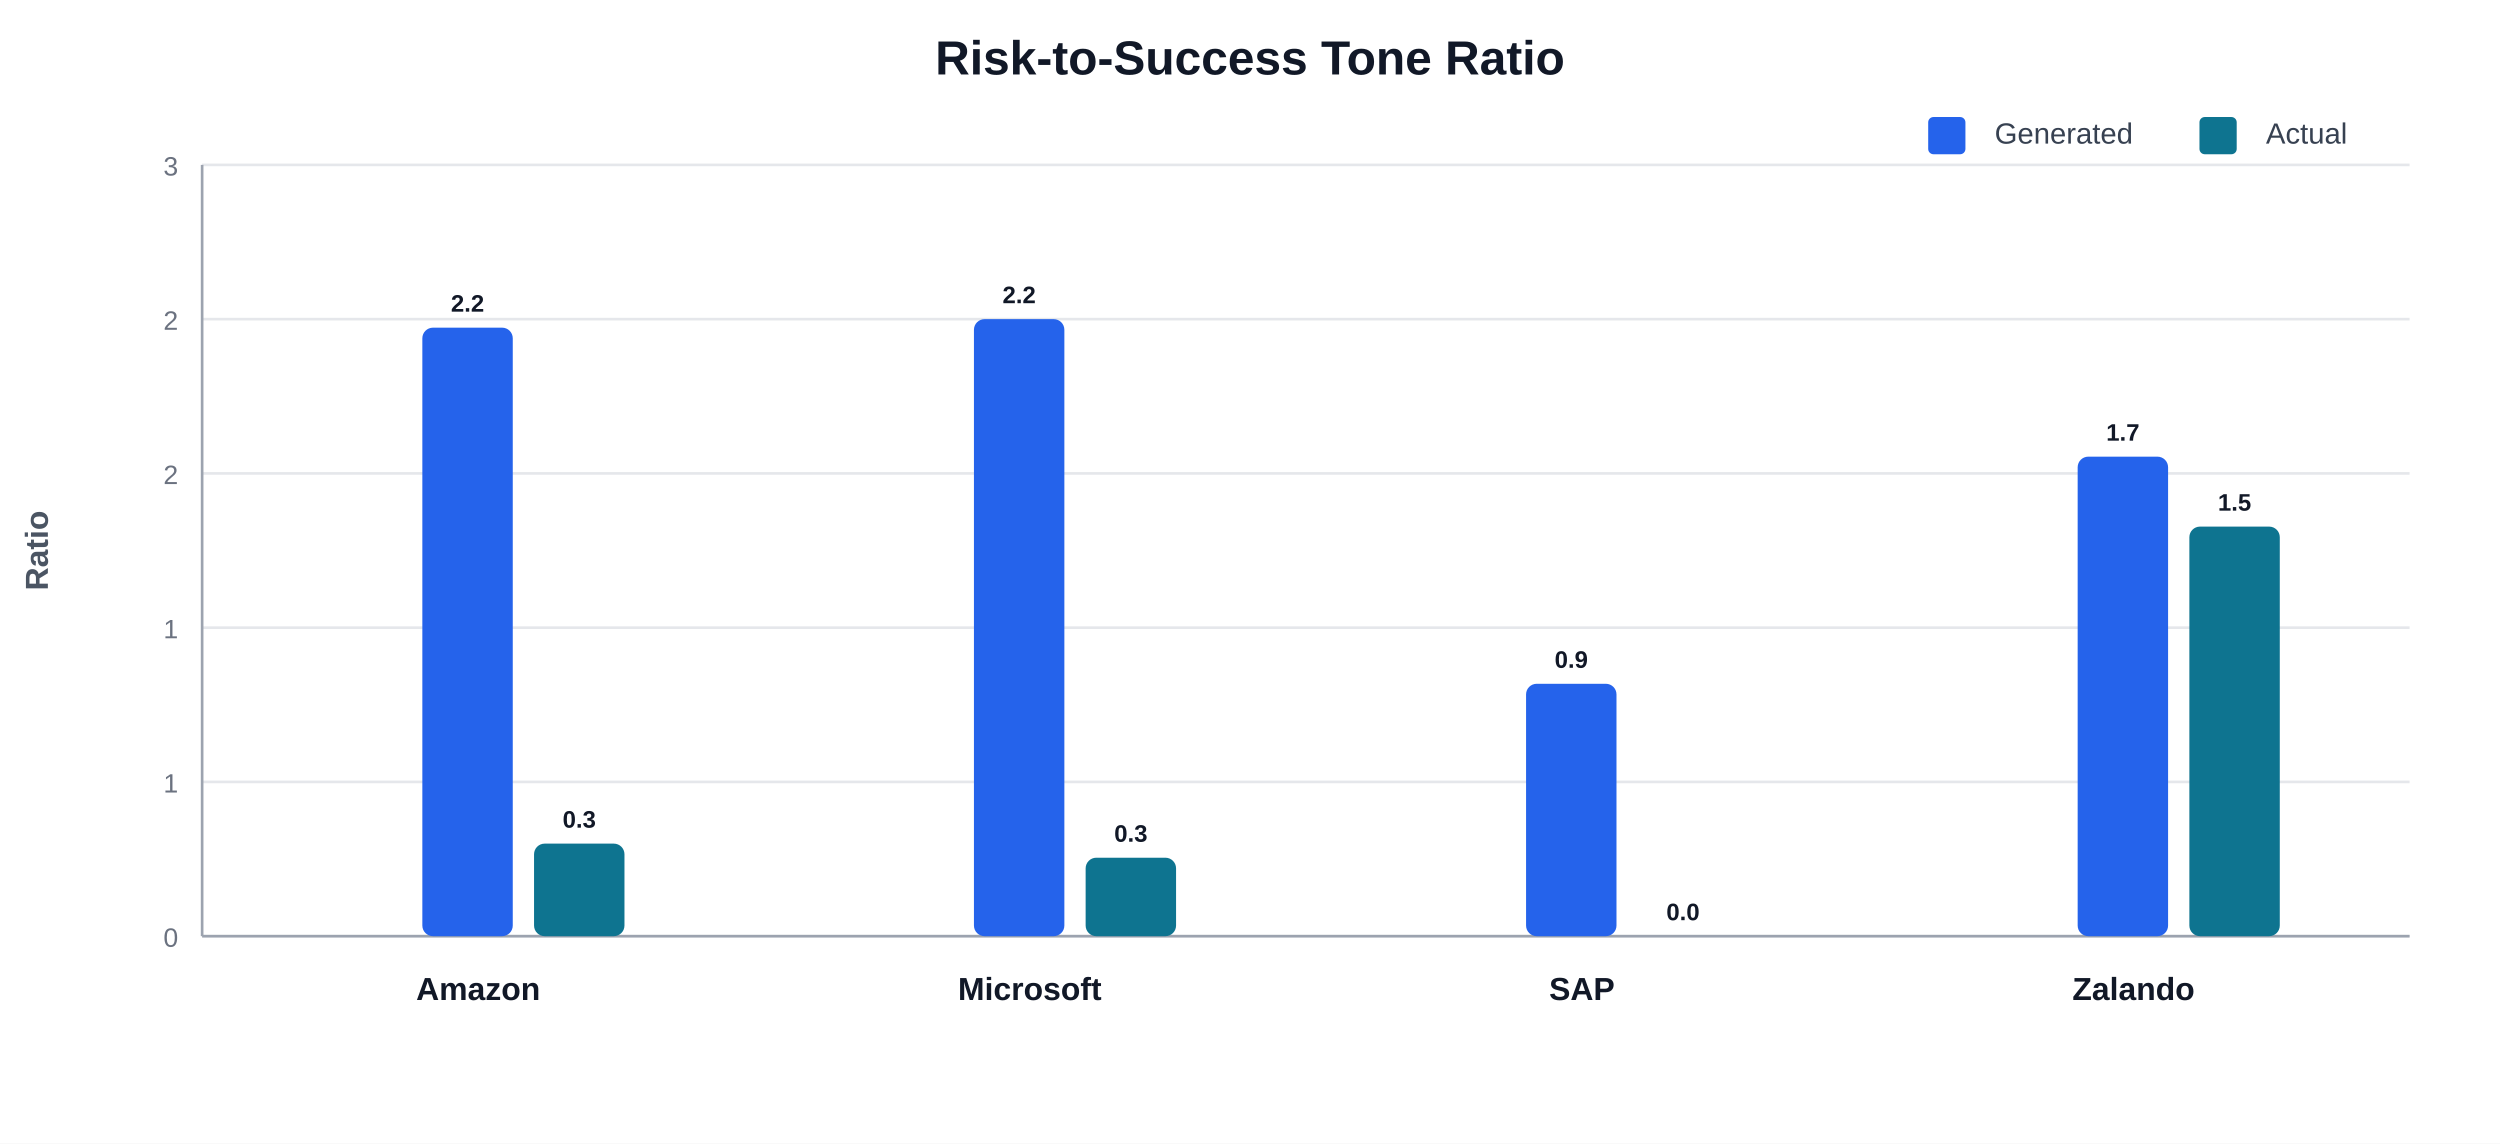
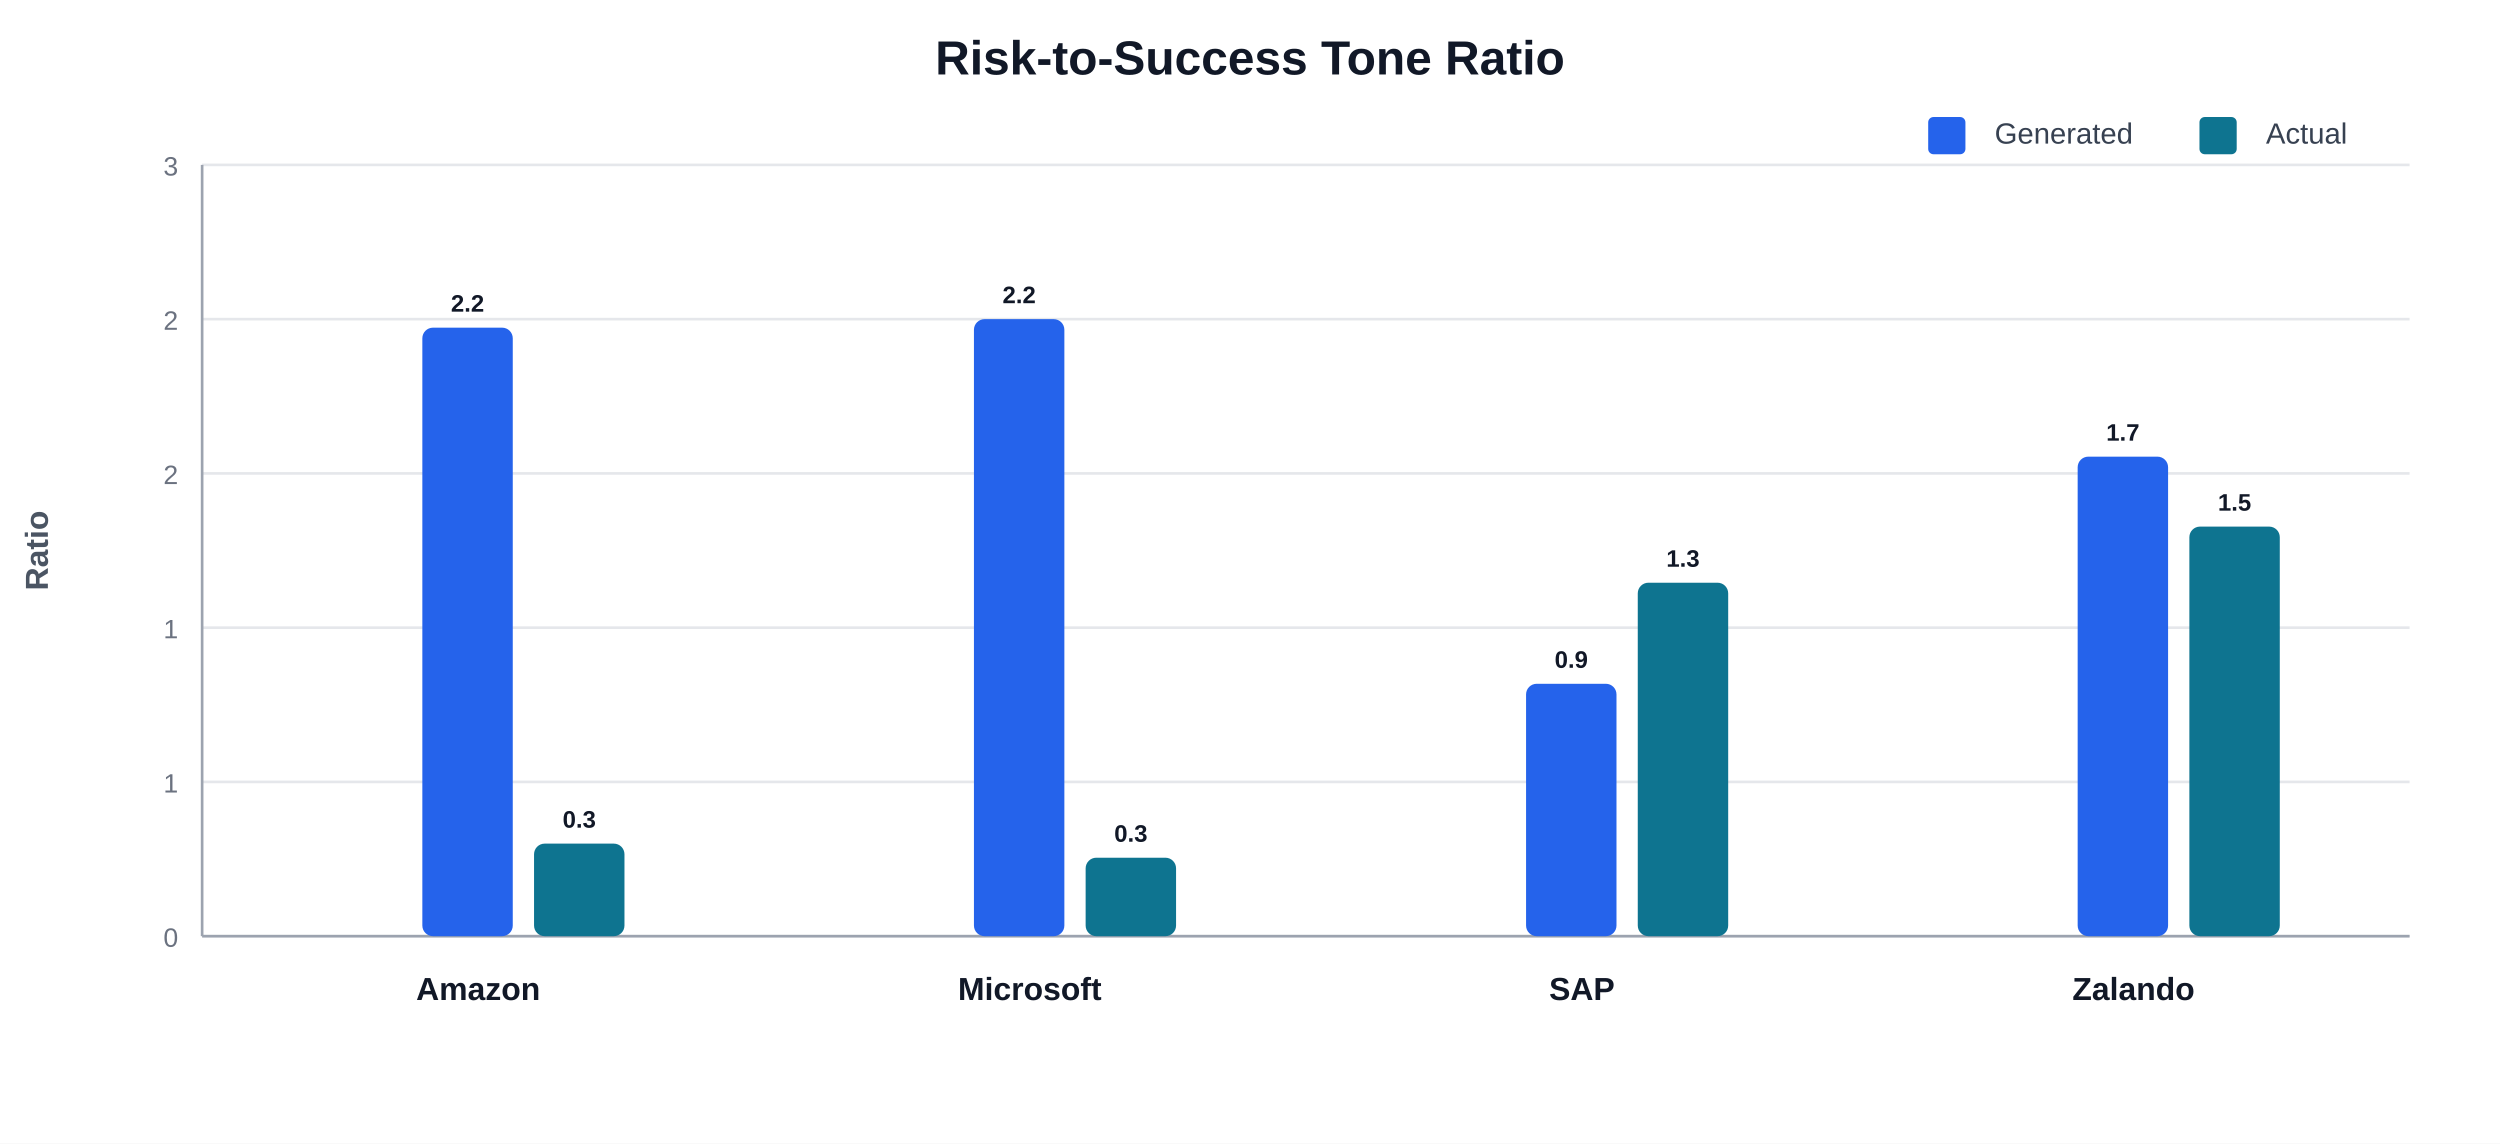
<svg xmlns="http://www.w3.org/2000/svg" width="940" height="430" viewBox="0 0 940 430">
  <rect width="100%" height="100%" fill="#FFFFFF" />
  <text x="470.0" y="28.0" font-family="Arial, sans-serif" font-size="18" fill="#111827" text-anchor="middle" font-weight="700">Risk-to-Success Tone Ratio</text>
  <text x="750.0" y="54.0" font-family="Arial, sans-serif" font-size="11" fill="#374151" text-anchor="start" font-weight="400">Generated</text>
  <rect x="725" y="44" width="14" height="14" rx="2" fill="#2563EB" />
  <text x="852.0" y="54.0" font-family="Arial, sans-serif" font-size="11" fill="#374151" text-anchor="start" font-weight="400">Actual</text>
  <rect x="827" y="44" width="14" height="14" rx="2" fill="#0E7490" />
  <line x1="76" y1="352.0" x2="906" y2="352.0" stroke="#E5E7EB" />
  <text x="67.0" y="356.0" font-family="Arial, sans-serif" font-size="10" fill="#6B7280" text-anchor="end" font-weight="400">0</text>
  <line x1="76" y1="294.0" x2="906" y2="294.0" stroke="#E5E7EB" />
  <text x="67.0" y="298.0" font-family="Arial, sans-serif" font-size="10" fill="#6B7280" text-anchor="end" font-weight="400">1</text>
  <line x1="76" y1="236.0" x2="906" y2="236.0" stroke="#E5E7EB" />
  <text x="67.0" y="240.0" font-family="Arial, sans-serif" font-size="10" fill="#6B7280" text-anchor="end" font-weight="400">1</text>
  <line x1="76" y1="178.0" x2="906" y2="178.0" stroke="#E5E7EB" />
  <text x="67.0" y="182.0" font-family="Arial, sans-serif" font-size="10" fill="#6B7280" text-anchor="end" font-weight="400">2</text>
  <line x1="76" y1="120.0" x2="906" y2="120.0" stroke="#E5E7EB" />
  <text x="67.0" y="124.0" font-family="Arial, sans-serif" font-size="10" fill="#6B7280" text-anchor="end" font-weight="400">2</text>
  <line x1="76" y1="62.0" x2="906" y2="62.0" stroke="#E5E7EB" />
  <text x="67.0" y="66.0" font-family="Arial, sans-serif" font-size="10" fill="#6B7280" text-anchor="end" font-weight="400">3</text>
  <line x1="76" y1="62" x2="76" y2="352" stroke="#9CA3AF" />
  <line x1="76" y1="352" x2="906" y2="352" stroke="#9CA3AF" />
  <text transform="rotate(-90 18 207.0)" x="18.0" y="207.0" font-family="Arial, sans-serif" font-size="12" fill="#4B5563" text-anchor="middle" font-weight="600">Ratio</text>
  <rect x="158.8" y="123.2" width="34" height="228.8" rx="4" fill="#2563EB" />
  <text x="175.8" y="117.2" font-family="Arial, sans-serif" font-size="9" fill="#111827" text-anchor="middle" font-weight="700">2.2</text>
  <rect x="200.8" y="317.2" width="34" height="34.8" rx="4" fill="#0E7490" />
  <text x="217.8" y="311.2" font-family="Arial, sans-serif" font-size="9" fill="#111827" text-anchor="middle" font-weight="700">0.3</text>
  <text x="179.8" y="376.0" font-family="Arial, sans-serif" font-size="12" fill="#111827" text-anchor="middle" font-weight="700">Amazon</text>
  <rect x="366.2" y="120.0" width="34" height="232.0" rx="4" fill="#2563EB" />
  <text x="383.2" y="114.0" font-family="Arial, sans-serif" font-size="9" fill="#111827" text-anchor="middle" font-weight="700">2.2</text>
  <rect x="408.2" y="322.5" width="34" height="29.5" rx="4" fill="#0E7490" />
  <text x="425.2" y="316.5" font-family="Arial, sans-serif" font-size="9" fill="#111827" text-anchor="middle" font-weight="700">0.3</text>
  <text x="387.2" y="376.0" font-family="Arial, sans-serif" font-size="12" fill="#111827" text-anchor="middle" font-weight="700">Microsoft</text>
  <rect x="573.8" y="257.1" width="34" height="94.9" rx="4" fill="#2563EB" />
  <text x="590.8" y="251.1" font-family="Arial, sans-serif" font-size="9" fill="#111827" text-anchor="middle" font-weight="700">0.9</text>
-   <rect x="615.8" y="352.0" width="34" height="0.0" rx="4" fill="#0E7490" />
-   <text x="632.8" y="346.0" font-family="Arial, sans-serif" font-size="9" fill="#111827" text-anchor="middle" font-weight="700">0.0</text>
+   <rect x="615.8" y="219.1" width="34" height="132.9" rx="4" fill="#0E7490" />
+   <text x="632.8" y="213.1" font-family="Arial, sans-serif" font-size="9" fill="#111827" text-anchor="middle" font-weight="700">1.3</text>
  <text x="594.8" y="376.0" font-family="Arial, sans-serif" font-size="12" fill="#111827" text-anchor="middle" font-weight="700">SAP</text>
  <rect x="781.2" y="171.7" width="34" height="180.3" rx="4" fill="#2563EB" />
  <text x="798.2" y="165.7" font-family="Arial, sans-serif" font-size="9" fill="#111827" text-anchor="middle" font-weight="700">1.7</text>
  <rect x="823.2" y="198.0" width="34" height="154.0" rx="4" fill="#0E7490" />
  <text x="840.2" y="192.0" font-family="Arial, sans-serif" font-size="9" fill="#111827" text-anchor="middle" font-weight="700">1.5</text>
  <text x="802.2" y="376.0" font-family="Arial, sans-serif" font-size="12" fill="#111827" text-anchor="middle" font-weight="700">Zalando</text>
</svg>
